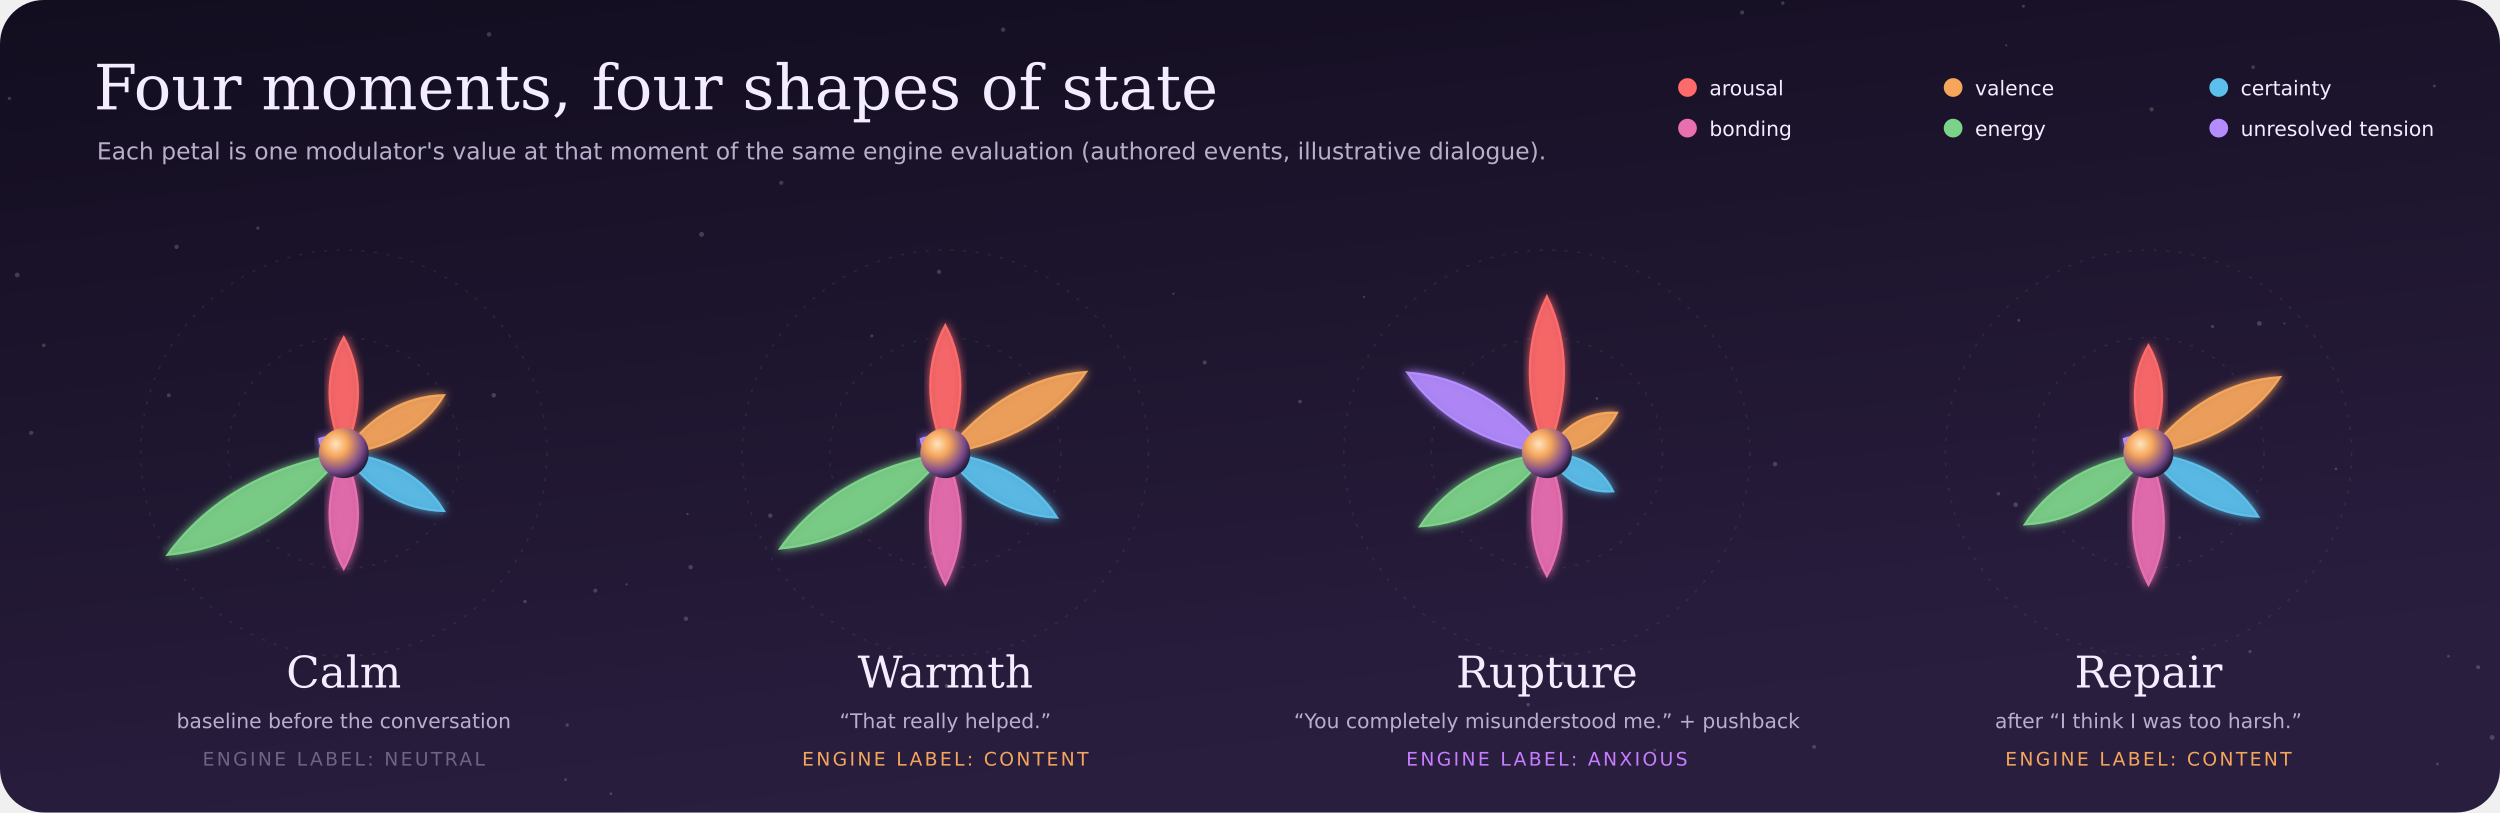
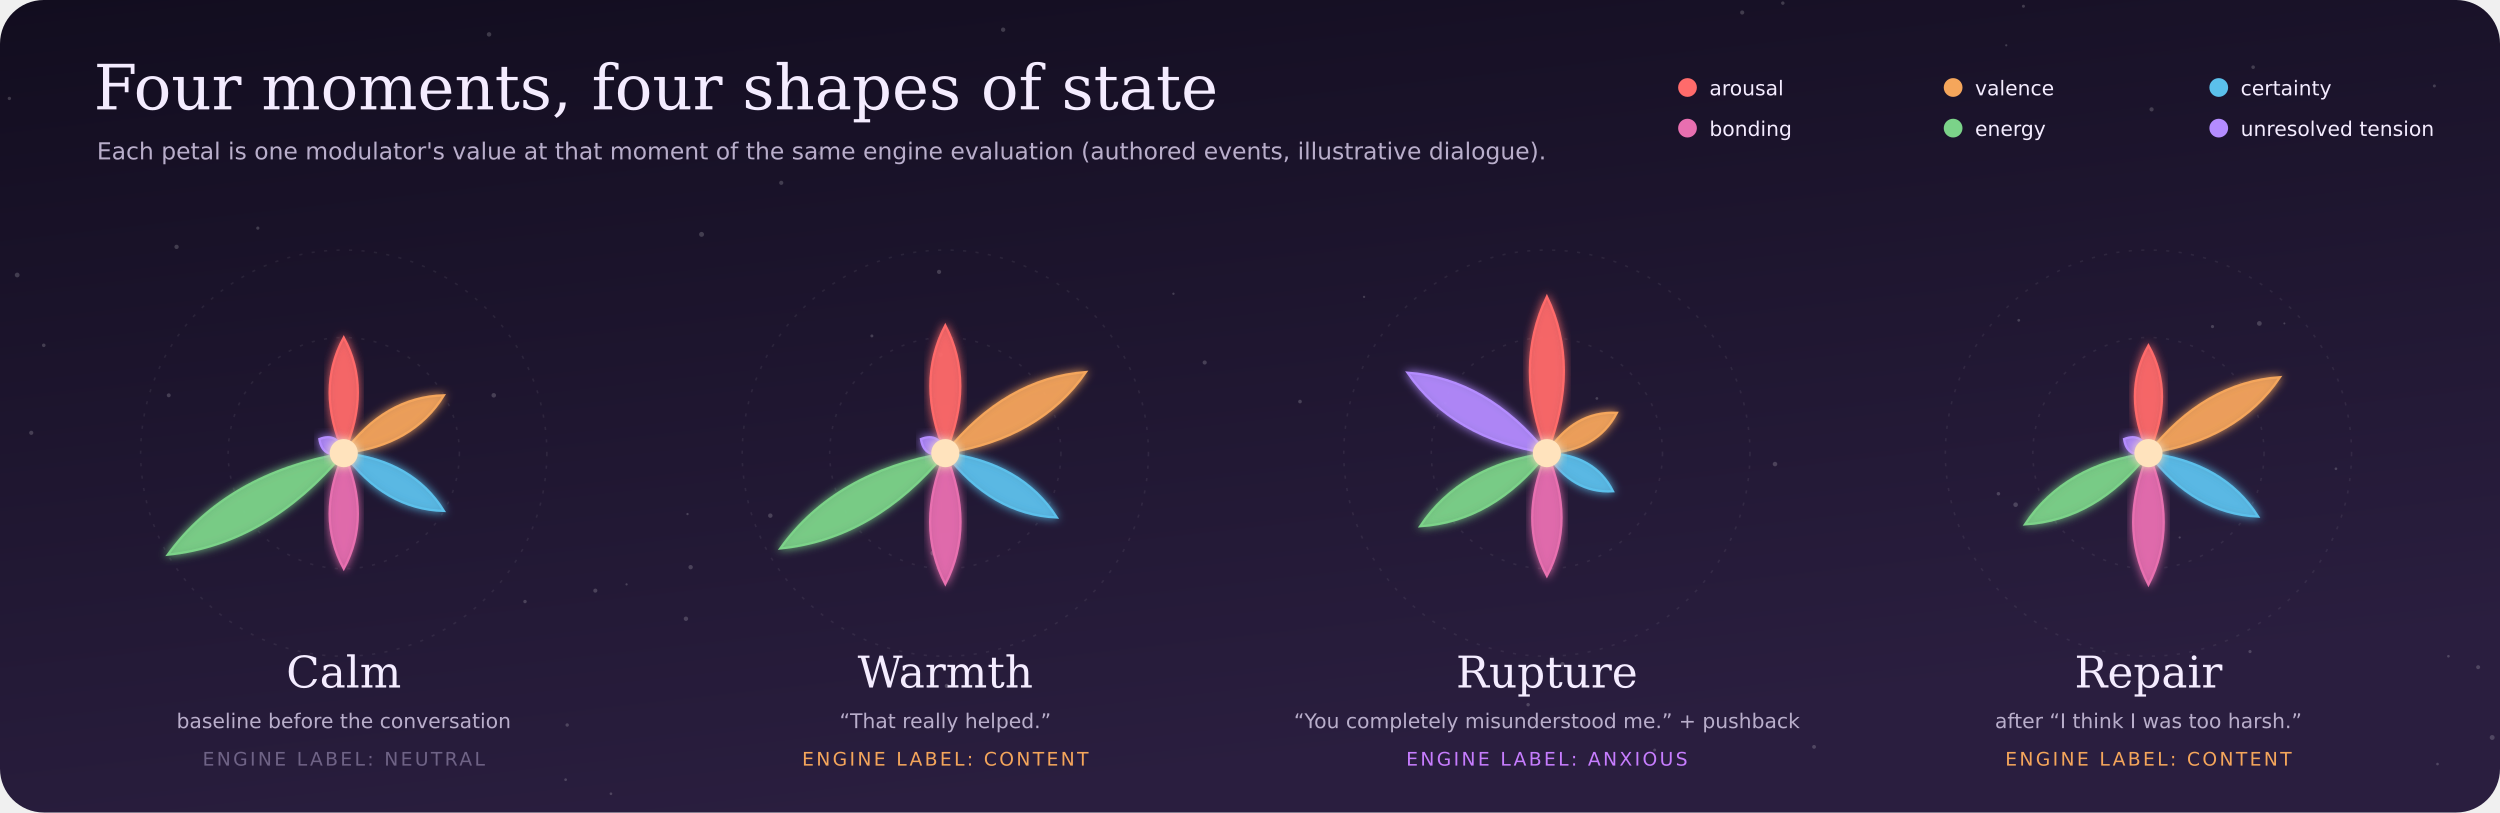
<svg xmlns="http://www.w3.org/2000/svg" viewBox="0 0 1600 520" width="1600" height="520" role="img" aria-labelledby="t d">
  <style>
.breathe { animation: breathe 6s ease-in-out infinite; }
@keyframes breathe { 0%,100% { transform: scale(0.97); } 50% { transform: scale(1.03); } }
@media (prefers-reduced-motion: reduce) { .breathe { animation: none; } }</style>
  <defs>
    <linearGradient id="bg" x1="0" y1="0" x2="0.35" y2="1">
      <stop offset="0" stop-color="#120D1F" />
      <stop offset="1" stop-color="#2A1E3F" />
    </linearGradient>
-     <radialGradient id="orb" cx="34%" cy="32%" r="70%">
-       <stop offset="0" stop-color="#FFE3BD" />
-       <stop offset="0.35" stop-color="#F5A65B" />
-       <stop offset="0.78" stop-color="#7A4A8C" />
-       <stop offset="1" stop-color="#2A1E3F" />
-     </radialGradient>
-     <radialGradient id="halo" cx="50%" cy="50%" r="50%">
-       <stop offset="0" stop-color="#F5A65B" stop-opacity="0.55" />
-       <stop offset="0.6" stop-color="#F5A65B" stop-opacity="0.12" />
-       <stop offset="1" stop-color="#F5A65B" stop-opacity="0" />
-     </radialGradient>
    <filter id="glow" x="-20%" y="-50%" width="140%" height="200%">
      <feGaussianBlur stdDeviation="3.2" result="b" />
      <feMerge>
        <feMergeNode in="b" />
        <feMergeNode in="SourceGraphic" />
      </feMerge>
    </filter>
  </defs>
  <rect width="1600" height="520" rx="28" fill="url(#bg)" />
  <circle cx="1000" cy="425" r="1.34" fill="#FFFFFF" opacity="0.18" />
  <circle cx="999" cy="292" r="0.61" fill="#FFFFFF" opacity="0.18" />
  <circle cx="1586" cy="427" r="1.28" fill="#FFFFFF" opacity="0.18" />
  <circle cx="313" cy="22" r="1.43" fill="#FFFFFF" opacity="0.18" />
  <circle cx="108" cy="253" r="1.26" fill="#FFFFFF" opacity="0.18" />
  <circle cx="1595" cy="472" r="1.57" fill="#FFFFFF" opacity="0.18" />
  <circle cx="1558" cy="55" r="0.96" fill="#FFFFFF" opacity="0.18" />
  <circle cx="493" cy="330" r="1.43" fill="#FFFFFF" opacity="0.18" />
  <circle cx="1136" cy="297" r="1.46" fill="#FFFFFF" opacity="0.18" />
  <circle cx="1295" cy="4" r="0.97" fill="#FFFFFF" opacity="0.18" />
  <circle cx="442" cy="363" r="1.40" fill="#FFFFFF" opacity="0.18" />
  <circle cx="1377" cy="70" r="1.35" fill="#FFFFFF" opacity="0.18" />
  <circle cx="500" cy="117" r="1.34" fill="#FFFFFF" opacity="0.18" />
  <circle cx="1059" cy="480" r="0.93" fill="#FFFFFF" opacity="0.18" />
  <circle cx="606" cy="439" r="1.40" fill="#FFFFFF" opacity="0.18" />
  <circle cx="597" cy="354" r="1.51" fill="#FFFFFF" opacity="0.18" />
  <circle cx="440" cy="329" r="0.74" fill="#FFFFFF" opacity="0.18" />
  <circle cx="439" cy="396" r="1.41" fill="#FFFFFF" opacity="0.18" />
  <circle cx="642" cy="19" r="1.40" fill="#FFFFFF" opacity="0.18" />
  <circle cx="1161" cy="478" r="1.23" fill="#FFFFFF" opacity="0.18" />
  <circle cx="316" cy="253" r="1.46" fill="#FFFFFF" opacity="0.18" />
  <circle cx="11" cy="176" r="1.53" fill="#FFFFFF" opacity="0.18" />
  <circle cx="1446" cy="207" r="1.52" fill="#FFFFFF" opacity="0.18" />
  <circle cx="381" cy="378" r="1.31" fill="#FFFFFF" opacity="0.18" />
  <circle cx="832" cy="257" r="1.18" fill="#FFFFFF" opacity="0.18" />
  <circle cx="1567" cy="420" r="0.85" fill="#FFFFFF" opacity="0.18" />
  <circle cx="1290" cy="323" r="1.48" fill="#FFFFFF" opacity="0.18" />
  <circle cx="113" cy="158" r="1.39" fill="#FFFFFF" opacity="0.18" />
  <circle cx="1284" cy="29" r="0.70" fill="#FFFFFF" opacity="0.18" />
  <circle cx="1395" cy="344" r="0.69" fill="#FFFFFF" opacity="0.18" />
  <circle cx="558" cy="215" r="0.96" fill="#FFFFFF" opacity="0.18" />
  <circle cx="165" cy="146" r="1.03" fill="#FFFFFF" opacity="0.18" />
  <circle cx="1416" cy="209" r="1.02" fill="#FFFFFF" opacity="0.18" />
  <circle cx="391" cy="508" r="0.85" fill="#FFFFFF" opacity="0.18" />
  <circle cx="978" cy="451" r="1.12" fill="#FFFFFF" opacity="0.18" />
  <circle cx="601" cy="174" r="1.35" fill="#FFFFFF" opacity="0.18" />
  <circle cx="1292" cy="205" r="0.90" fill="#FFFFFF" opacity="0.18" />
  <circle cx="1115" cy="8" r="1.33" fill="#FFFFFF" opacity="0.18" />
  <circle cx="1462" cy="207" r="0.64" fill="#FFFFFF" opacity="0.18" />
  <circle cx="525" cy="98" r="1.39" fill="#FFFFFF" opacity="0.18" />
  <circle cx="336" cy="385" r="1.10" fill="#FFFFFF" opacity="0.18" />
  <circle cx="751" cy="188" r="0.73" fill="#FFFFFF" opacity="0.18" />
  <circle cx="602" cy="227" r="1.36" fill="#FFFFFF" opacity="0.18" />
  <circle cx="449" cy="150" r="1.59" fill="#FFFFFF" opacity="0.18" />
  <circle cx="20" cy="277" r="1.34" fill="#FFFFFF" opacity="0.18" />
  <circle cx="771" cy="232" r="1.33" fill="#FFFFFF" opacity="0.18" />
  <circle cx="1022" cy="255" r="0.88" fill="#FFFFFF" opacity="0.18" />
  <circle cx="1141" cy="2" r="1.11" fill="#FFFFFF" opacity="0.18" />
  <circle cx="1560" cy="489" r="0.86" fill="#FFFFFF" opacity="0.18" />
  <circle cx="1495" cy="300" r="0.85" fill="#FFFFFF" opacity="0.18" />
  <circle cx="1442" cy="43" r="1.16" fill="#FFFFFF" opacity="0.18" />
  <circle cx="873" cy="190" r="0.71" fill="#FFFFFF" opacity="0.18" />
  <circle cx="28" cy="221" r="1.14" fill="#FFFFFF" opacity="0.18" />
  <circle cx="363" cy="464" r="1.09" fill="#FFFFFF" opacity="0.18" />
  <circle cx="6" cy="63" r="1.08" fill="#FFFFFF" opacity="0.18" />
  <circle cx="925" cy="258" r="0.87" fill="#FFFFFF" opacity="0.18" />
  <circle cx="1440" cy="417" r="1.02" fill="#FFFFFF" opacity="0.18" />
  <circle cx="1279" cy="316" r="1.13" fill="#FFFFFF" opacity="0.18" />
  <circle cx="362" cy="499" r="0.88" fill="#FFFFFF" opacity="0.18" />
  <circle cx="401" cy="374" r="0.71" fill="#FFFFFF" opacity="0.18" />
  <text x="60" y="70" font-family="'EB Garamond','Cormorant Garamond',Georgia,'DejaVu Serif',serif" font-size="40" fill="#F4ECFF">Four moments, four shapes of state</text>
  <text x="62" y="102" font-family="'DejaVu Sans','Inter','Segoe UI',Helvetica,Arial,sans-serif" font-size="15" fill="#B9AECB">Each petal is one modulator's value at that moment of the same engine evaluation (authored events, illustrative dialogue).</text>
  <g class="breathe" style="animation-delay:0.0s; transform-origin:220px 290px">
    <circle cx="220" cy="290" r="74.0" fill="none" stroke="#FFFFFF" stroke-opacity="0.07" stroke-dasharray="2 6" />
    <circle cx="220" cy="290" r="130.0" fill="none" stroke="#FFFFFF" stroke-opacity="0.07" stroke-dasharray="2 6" />
    <path d="M220.0,290.0 Q238.0,249.3 220.0,216.0 Q202.0,249.3 220.0,290.0Z" fill="#FF6B6B" fill-opacity="0.78" stroke="#FF6B6B" stroke-width="1.5" filter="url(#glow)" />
    <path d="M220.0,290.0 Q264.2,285.2 284.1,253.0 Q246.2,254.1 220.0,290.0Z" fill="#F5A65B" fill-opacity="0.78" stroke="#F5A65B" stroke-width="1.5" filter="url(#glow)" />
    <path d="M220.0,290.0 Q246.2,325.9 284.1,327.0 Q264.2,294.8 220.0,290.0Z" fill="#5BC0EB" fill-opacity="0.78" stroke="#5BC0EB" stroke-width="1.5" filter="url(#glow)" />
    <path d="M220.0,290.0 Q202.0,330.7 220.0,364.0 Q238.0,330.7 220.0,290.0Z" fill="#E86FB0" fill-opacity="0.78" stroke="#E86FB0" stroke-width="1.5" filter="url(#glow)" />
    <path d="M220.0,290.0 Q145.1,303.2 107.4,355.0 Q171.1,348.3 220.0,290.0Z" fill="#7BD389" fill-opacity="0.78" stroke="#7BD389" stroke-width="1.5" filter="url(#glow)" />
    <path d="M220.0,290.0 Q216.4,276.4 204.4,281.0 Q206.4,293.7 220.0,290.0Z" fill="#B48CFF" fill-opacity="0.78" stroke="#B48CFF" stroke-width="1.5" filter="url(#glow)" />
-     <circle cx="220" cy="290" r="16" fill="url(#orb)" />
+     <circle cx="220" cy="290" r="9" fill="#FFE3BD" filter="url(#glow)" />
  </g>
  <text x="220" y="440" text-anchor="middle" font-family="'EB Garamond','Cormorant Garamond',Georgia,'DejaVu Serif',serif" font-size="28" fill="#F4ECFF">Calm</text>
  <text x="220" y="466" text-anchor="middle" font-family="'DejaVu Sans','Inter','Segoe UI',Helvetica,Arial,sans-serif" font-size="13" fill="#B9AECB">baseline before the conversation</text>
  <text x="220" y="490" text-anchor="middle" font-family="'DejaVu Sans','Inter','Segoe UI',Helvetica,Arial,sans-serif" font-size="12" letter-spacing="1.5" fill="#6F6386">ENGINE LABEL: NEUTRAL</text>
  <g class="breathe" style="animation-delay:0.6s; transform-origin:605px 290px">
    <circle cx="605" cy="290" r="74.0" fill="none" stroke="#FFFFFF" stroke-opacity="0.07" stroke-dasharray="2 6" />
    <circle cx="605" cy="290" r="130.0" fill="none" stroke="#FFFFFF" stroke-opacity="0.07" stroke-dasharray="2 6" />
    <path d="M605.0,290.0 Q624.1,245.0 605.0,208.2 Q585.9,245.0 605.0,290.0Z" fill="#FF6B6B" fill-opacity="0.78" stroke="#FF6B6B" stroke-width="1.5" filter="url(#glow)" />
    <path d="M605.0,290.0 Q665.6,280.7 695.0,238.1 Q643.4,242.1 605.0,290.0Z" fill="#F5A65B" fill-opacity="0.78" stroke="#F5A65B" stroke-width="1.5" filter="url(#glow)" />
    <path d="M605.0,290.0 Q634.6,329.3 676.4,331.2 Q653.8,296.0 605.0,290.0Z" fill="#5BC0EB" fill-opacity="0.78" stroke="#5BC0EB" stroke-width="1.5" filter="url(#glow)" />
    <path d="M605.0,290.0 Q585.6,336.1 605.0,373.8 Q624.4,336.1 605.0,290.0Z" fill="#E86FB0" fill-opacity="0.78" stroke="#E86FB0" stroke-width="1.5" filter="url(#glow)" />
    <path d="M605.0,290.0 Q534.5,302.0 499.4,351.0 Q559.4,345.0 605.0,290.0Z" fill="#7BD389" fill-opacity="0.78" stroke="#7BD389" stroke-width="1.5" filter="url(#glow)" />
    <path d="M605.0,290.0 Q601.4,276.4 589.4,281.0 Q591.4,293.7 605.0,290.0Z" fill="#B48CFF" fill-opacity="0.78" stroke="#B48CFF" stroke-width="1.5" filter="url(#glow)" />
-     <circle cx="605" cy="290" r="16" fill="url(#orb)" />
+     <circle cx="605" cy="290" r="9" fill="#FFE3BD" filter="url(#glow)" />
  </g>
  <text x="605" y="440" text-anchor="middle" font-family="'EB Garamond','Cormorant Garamond',Georgia,'DejaVu Serif',serif" font-size="28" fill="#F4ECFF">Warmth</text>
  <text x="605" y="466" text-anchor="middle" font-family="'DejaVu Sans','Inter','Segoe UI',Helvetica,Arial,sans-serif" font-size="13" fill="#B9AECB">“That really helped.”</text>
  <text x="605" y="490" text-anchor="middle" font-family="'DejaVu Sans','Inter','Segoe UI',Helvetica,Arial,sans-serif" font-size="12" letter-spacing="1.5" fill="#F5A65B">ENGINE LABEL: CONTENT</text>
  <g class="breathe" style="animation-delay:1.2s; transform-origin:990px 290px">
    <circle cx="990" cy="290" r="74.0" fill="none" stroke="#FFFFFF" stroke-opacity="0.07" stroke-dasharray="2 6" />
    <circle cx="990" cy="290" r="130.0" fill="none" stroke="#FFFFFF" stroke-opacity="0.07" stroke-dasharray="2 6" />
    <path d="M990.0,290.0 Q1011.7,234.9 990.0,189.8 Q968.3,234.9 990.0,290.0Z" fill="#FF6B6B" fill-opacity="0.78" stroke="#FF6B6B" stroke-width="1.5" filter="url(#glow)" />
    <path d="M990.0,290.0 Q1022.0,288.6 1034.8,264.2 Q1007.2,263.0 990.0,290.0Z" fill="#F5A65B" fill-opacity="0.78" stroke="#F5A65B" stroke-width="1.5" filter="url(#glow)" />
    <path d="M990.0,290.0 Q1006.1,315.9 1032.3,314.4 Q1020.5,291.0 990.0,290.0Z" fill="#5BC0EB" fill-opacity="0.78" stroke="#5BC0EB" stroke-width="1.5" filter="url(#glow)" />
    <path d="M990.0,290.0 Q971.3,333.3 990.0,368.6 Q1008.7,333.3 990.0,290.0Z" fill="#E86FB0" fill-opacity="0.78" stroke="#E86FB0" stroke-width="1.5" filter="url(#glow)" />
    <path d="M990.0,290.0 Q935.0,297.7 908.9,336.8 Q955.8,333.8 990.0,290.0Z" fill="#7BD389" fill-opacity="0.78" stroke="#7BD389" stroke-width="1.5" filter="url(#glow)" />
    <path d="M990.0,290.0 Q952.0,242.5 900.8,238.5 Q929.9,280.9 990.0,290.0Z" fill="#B48CFF" fill-opacity="0.78" stroke="#B48CFF" stroke-width="1.5" filter="url(#glow)" />
-     <circle cx="990" cy="290" r="16" fill="url(#orb)" />
+     <circle cx="990" cy="290" r="9" fill="#FFE3BD" filter="url(#glow)" />
  </g>
  <text x="990" y="440" text-anchor="middle" font-family="'EB Garamond','Cormorant Garamond',Georgia,'DejaVu Serif',serif" font-size="28" fill="#F4ECFF">Rupture</text>
  <text x="990" y="466" text-anchor="middle" font-family="'DejaVu Sans','Inter','Segoe UI',Helvetica,Arial,sans-serif" font-size="13" fill="#B9AECB">“You completely misunderstood me.” + pushback</text>
  <text x="990" y="490" text-anchor="middle" font-family="'DejaVu Sans','Inter','Segoe UI',Helvetica,Arial,sans-serif" font-size="12" letter-spacing="1.5" fill="#C77DFF">ENGINE LABEL: ANXIOUS</text>
  <g class="breathe" style="animation-delay:1.8s; transform-origin:1375px 290px">
    <circle cx="1375" cy="290" r="74.0" fill="none" stroke="#FFFFFF" stroke-opacity="0.07" stroke-dasharray="2 6" />
    <circle cx="1375" cy="290" r="130.0" fill="none" stroke="#FFFFFF" stroke-opacity="0.07" stroke-dasharray="2 6" />
    <path d="M1375.0,290.0 Q1392.3,252.1 1375.0,221.1 Q1357.7,252.1 1375.0,290.0Z" fill="#FF6B6B" fill-opacity="0.78" stroke="#FF6B6B" stroke-width="1.5" filter="url(#glow)" />
    <path d="M1375.0,290.0 Q1431.9,281.7 1459.2,241.4 Q1410.6,244.8 1375.0,290.0Z" fill="#F5A65B" fill-opacity="0.78" stroke="#F5A65B" stroke-width="1.5" filter="url(#glow)" />
    <path d="M1375.0,290.0 Q1404.1,328.8 1445.2,330.6 Q1423.1,295.8 1375.0,290.0Z" fill="#5BC0EB" fill-opacity="0.78" stroke="#5BC0EB" stroke-width="1.5" filter="url(#glow)" />
    <path d="M1375.0,290.0 Q1355.5,336.3 1375.0,374.2 Q1394.5,336.3 1375.0,290.0Z" fill="#E86FB0" fill-opacity="0.78" stroke="#E86FB0" stroke-width="1.5" filter="url(#glow)" />
    <path d="M1375.0,290.0 Q1321.3,297.4 1296.0,335.6 Q1341.8,332.8 1375.0,290.0Z" fill="#7BD389" fill-opacity="0.78" stroke="#7BD389" stroke-width="1.5" filter="url(#glow)" />
    <path d="M1375.0,290.0 Q1371.4,276.4 1359.4,281.0 Q1361.4,293.7 1375.0,290.0Z" fill="#B48CFF" fill-opacity="0.78" stroke="#B48CFF" stroke-width="1.5" filter="url(#glow)" />
-     <circle cx="1375" cy="290" r="16" fill="url(#orb)" />
+     <circle cx="1375" cy="290" r="9" fill="#FFE3BD" filter="url(#glow)" />
  </g>
  <text x="1375" y="440" text-anchor="middle" font-family="'EB Garamond','Cormorant Garamond',Georgia,'DejaVu Serif',serif" font-size="28" fill="#F4ECFF">Repair</text>
  <text x="1375" y="466" text-anchor="middle" font-family="'DejaVu Sans','Inter','Segoe UI',Helvetica,Arial,sans-serif" font-size="13" fill="#B9AECB">after “I think I was too harsh.”</text>
  <text x="1375" y="490" text-anchor="middle" font-family="'DejaVu Sans','Inter','Segoe UI',Helvetica,Arial,sans-serif" font-size="12" letter-spacing="1.5" fill="#F5A65B">ENGINE LABEL: CONTENT</text>
  <circle cx="1080" cy="56" r="6" fill="#FF6B6B" />
  <text x="1094" y="61" font-family="'DejaVu Sans','Inter','Segoe UI',Helvetica,Arial,sans-serif" font-size="13" fill="#F4ECFF">arousal</text>
  <circle cx="1250" cy="56" r="6" fill="#F5A65B" />
  <text x="1264" y="61" font-family="'DejaVu Sans','Inter','Segoe UI',Helvetica,Arial,sans-serif" font-size="13" fill="#F4ECFF">valence</text>
  <circle cx="1420" cy="56" r="6" fill="#5BC0EB" />
  <text x="1434" y="61" font-family="'DejaVu Sans','Inter','Segoe UI',Helvetica,Arial,sans-serif" font-size="13" fill="#F4ECFF">certainty</text>
  <circle cx="1080" cy="82" r="6" fill="#E86FB0" />
  <text x="1094" y="87" font-family="'DejaVu Sans','Inter','Segoe UI',Helvetica,Arial,sans-serif" font-size="13" fill="#F4ECFF">bonding</text>
  <circle cx="1250" cy="82" r="6" fill="#7BD389" />
  <text x="1264" y="87" font-family="'DejaVu Sans','Inter','Segoe UI',Helvetica,Arial,sans-serif" font-size="13" fill="#F4ECFF">energy</text>
  <circle cx="1420" cy="82" r="6" fill="#B48CFF" />
  <text x="1434" y="87" font-family="'DejaVu Sans','Inter','Segoe UI',Helvetica,Arial,sans-serif" font-size="13" fill="#F4ECFF">unresolved tension</text>
</svg>
